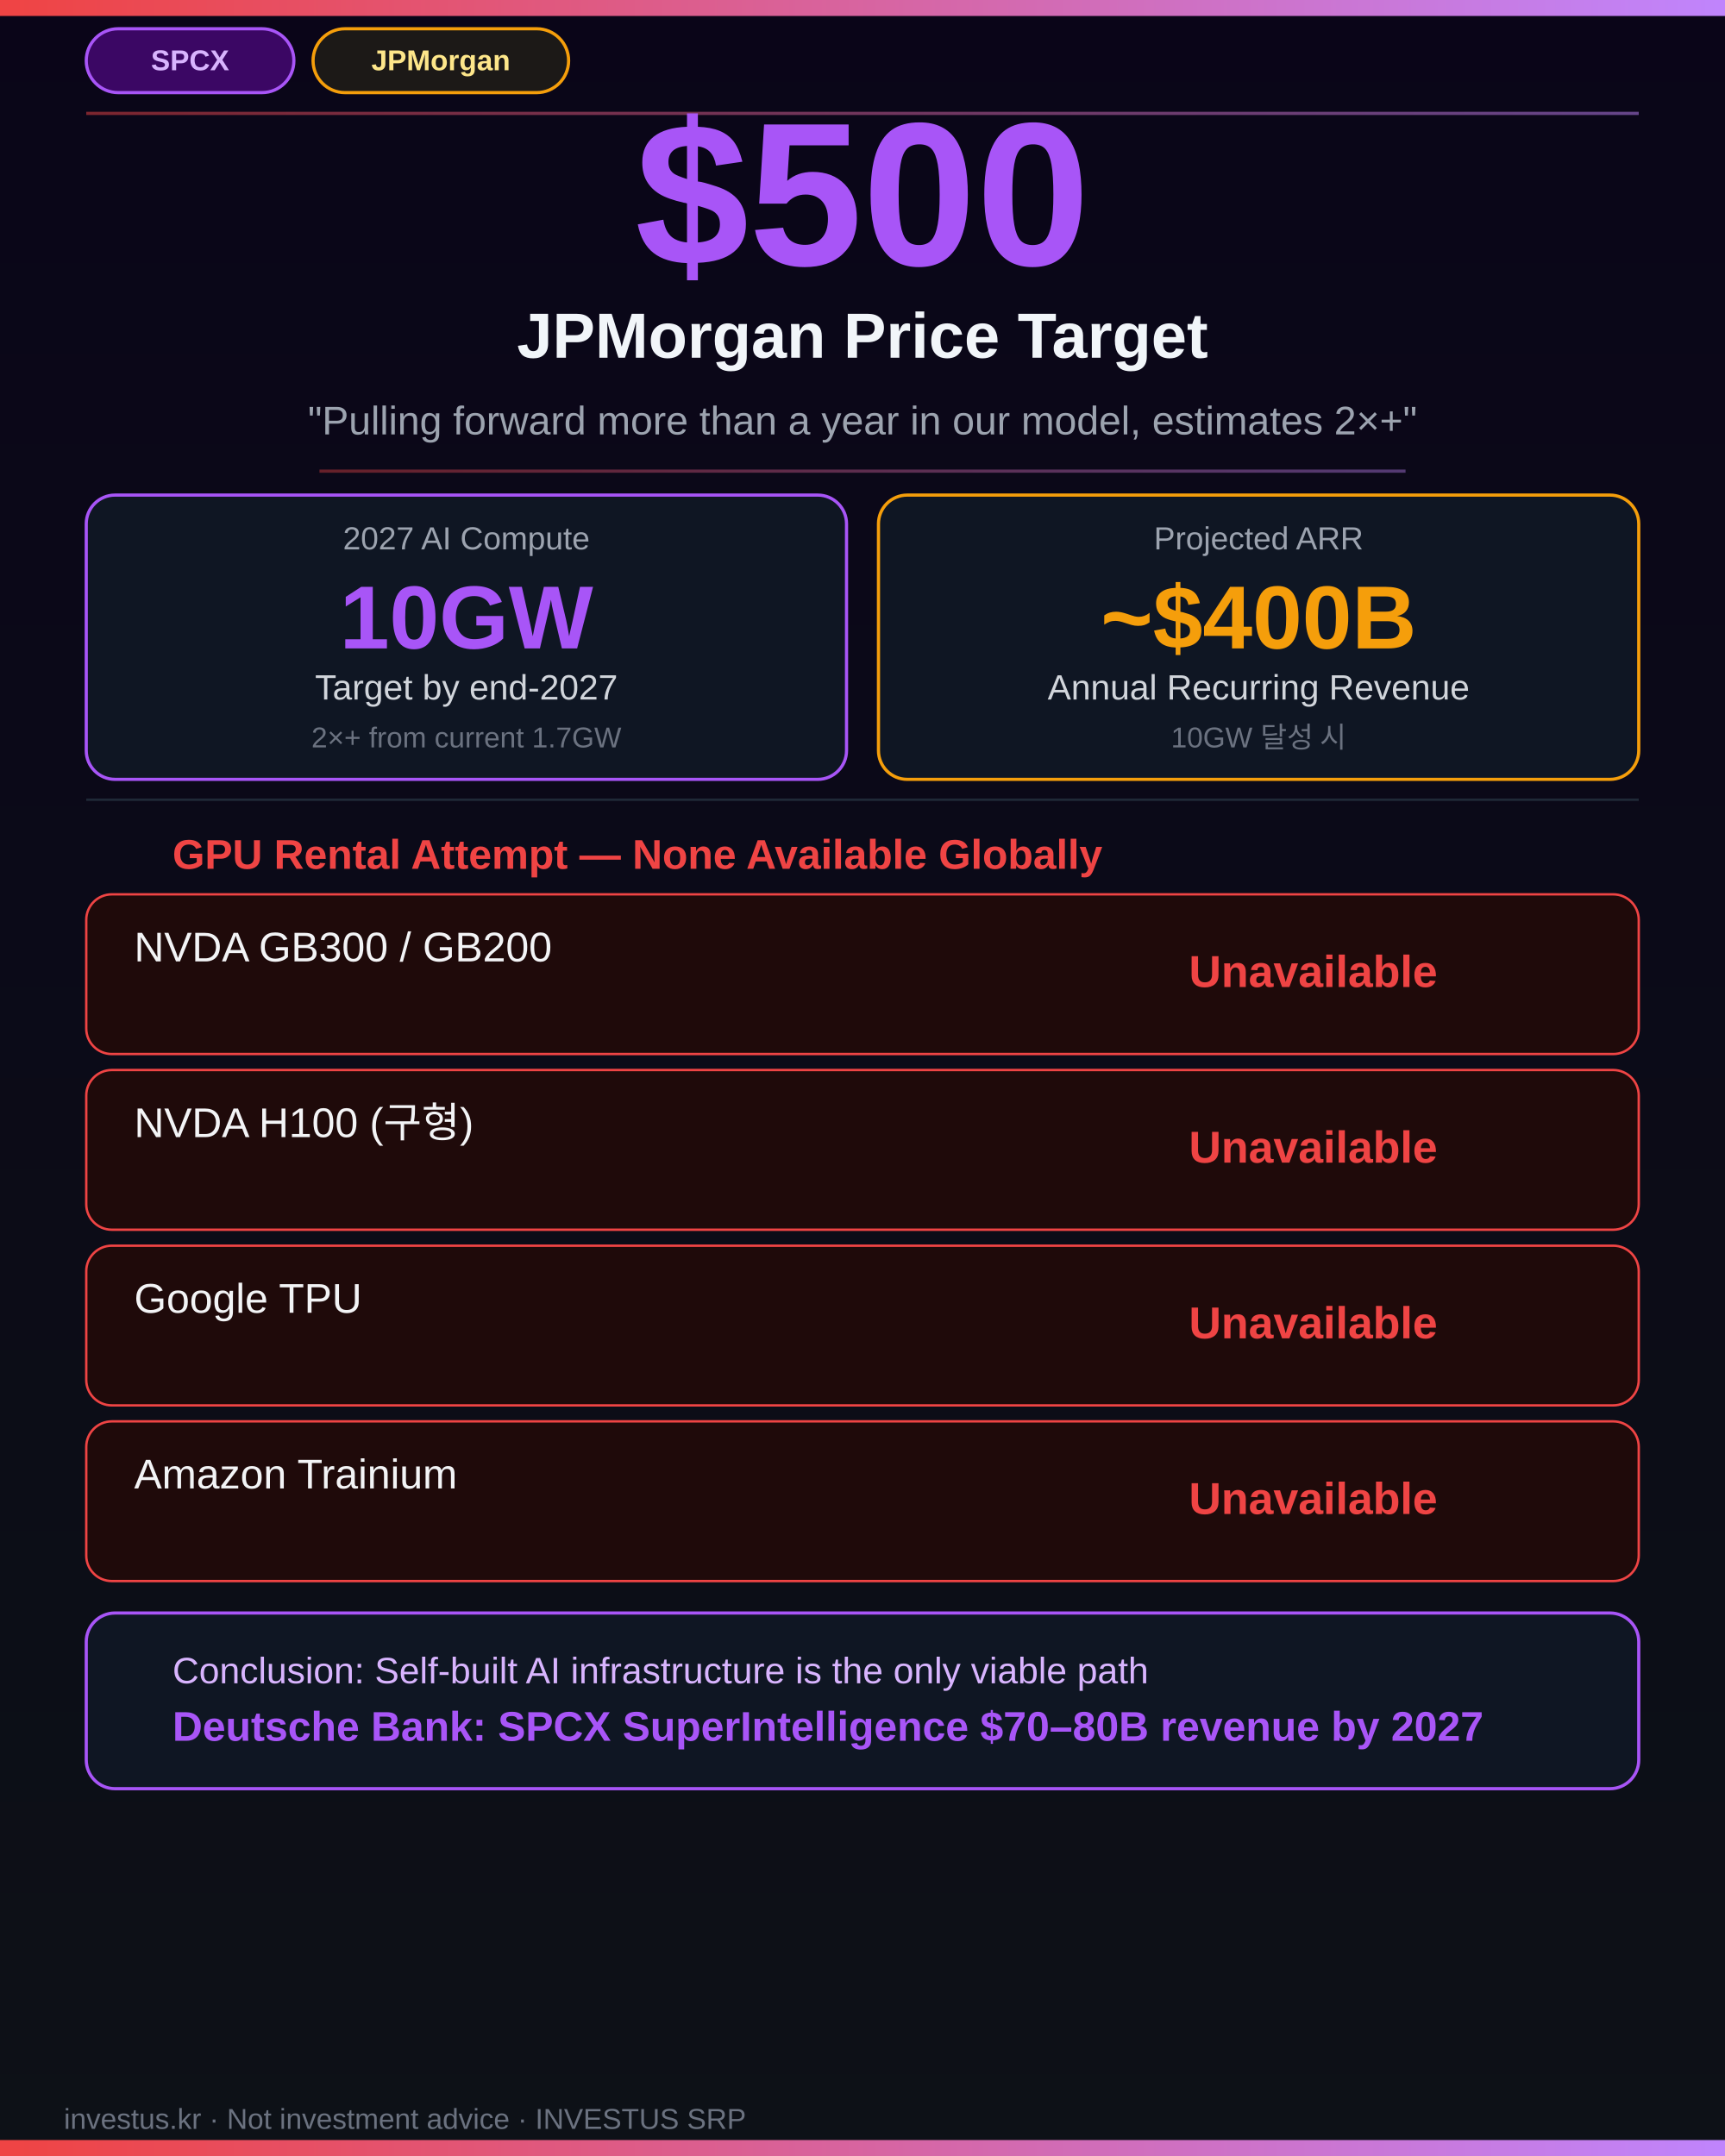
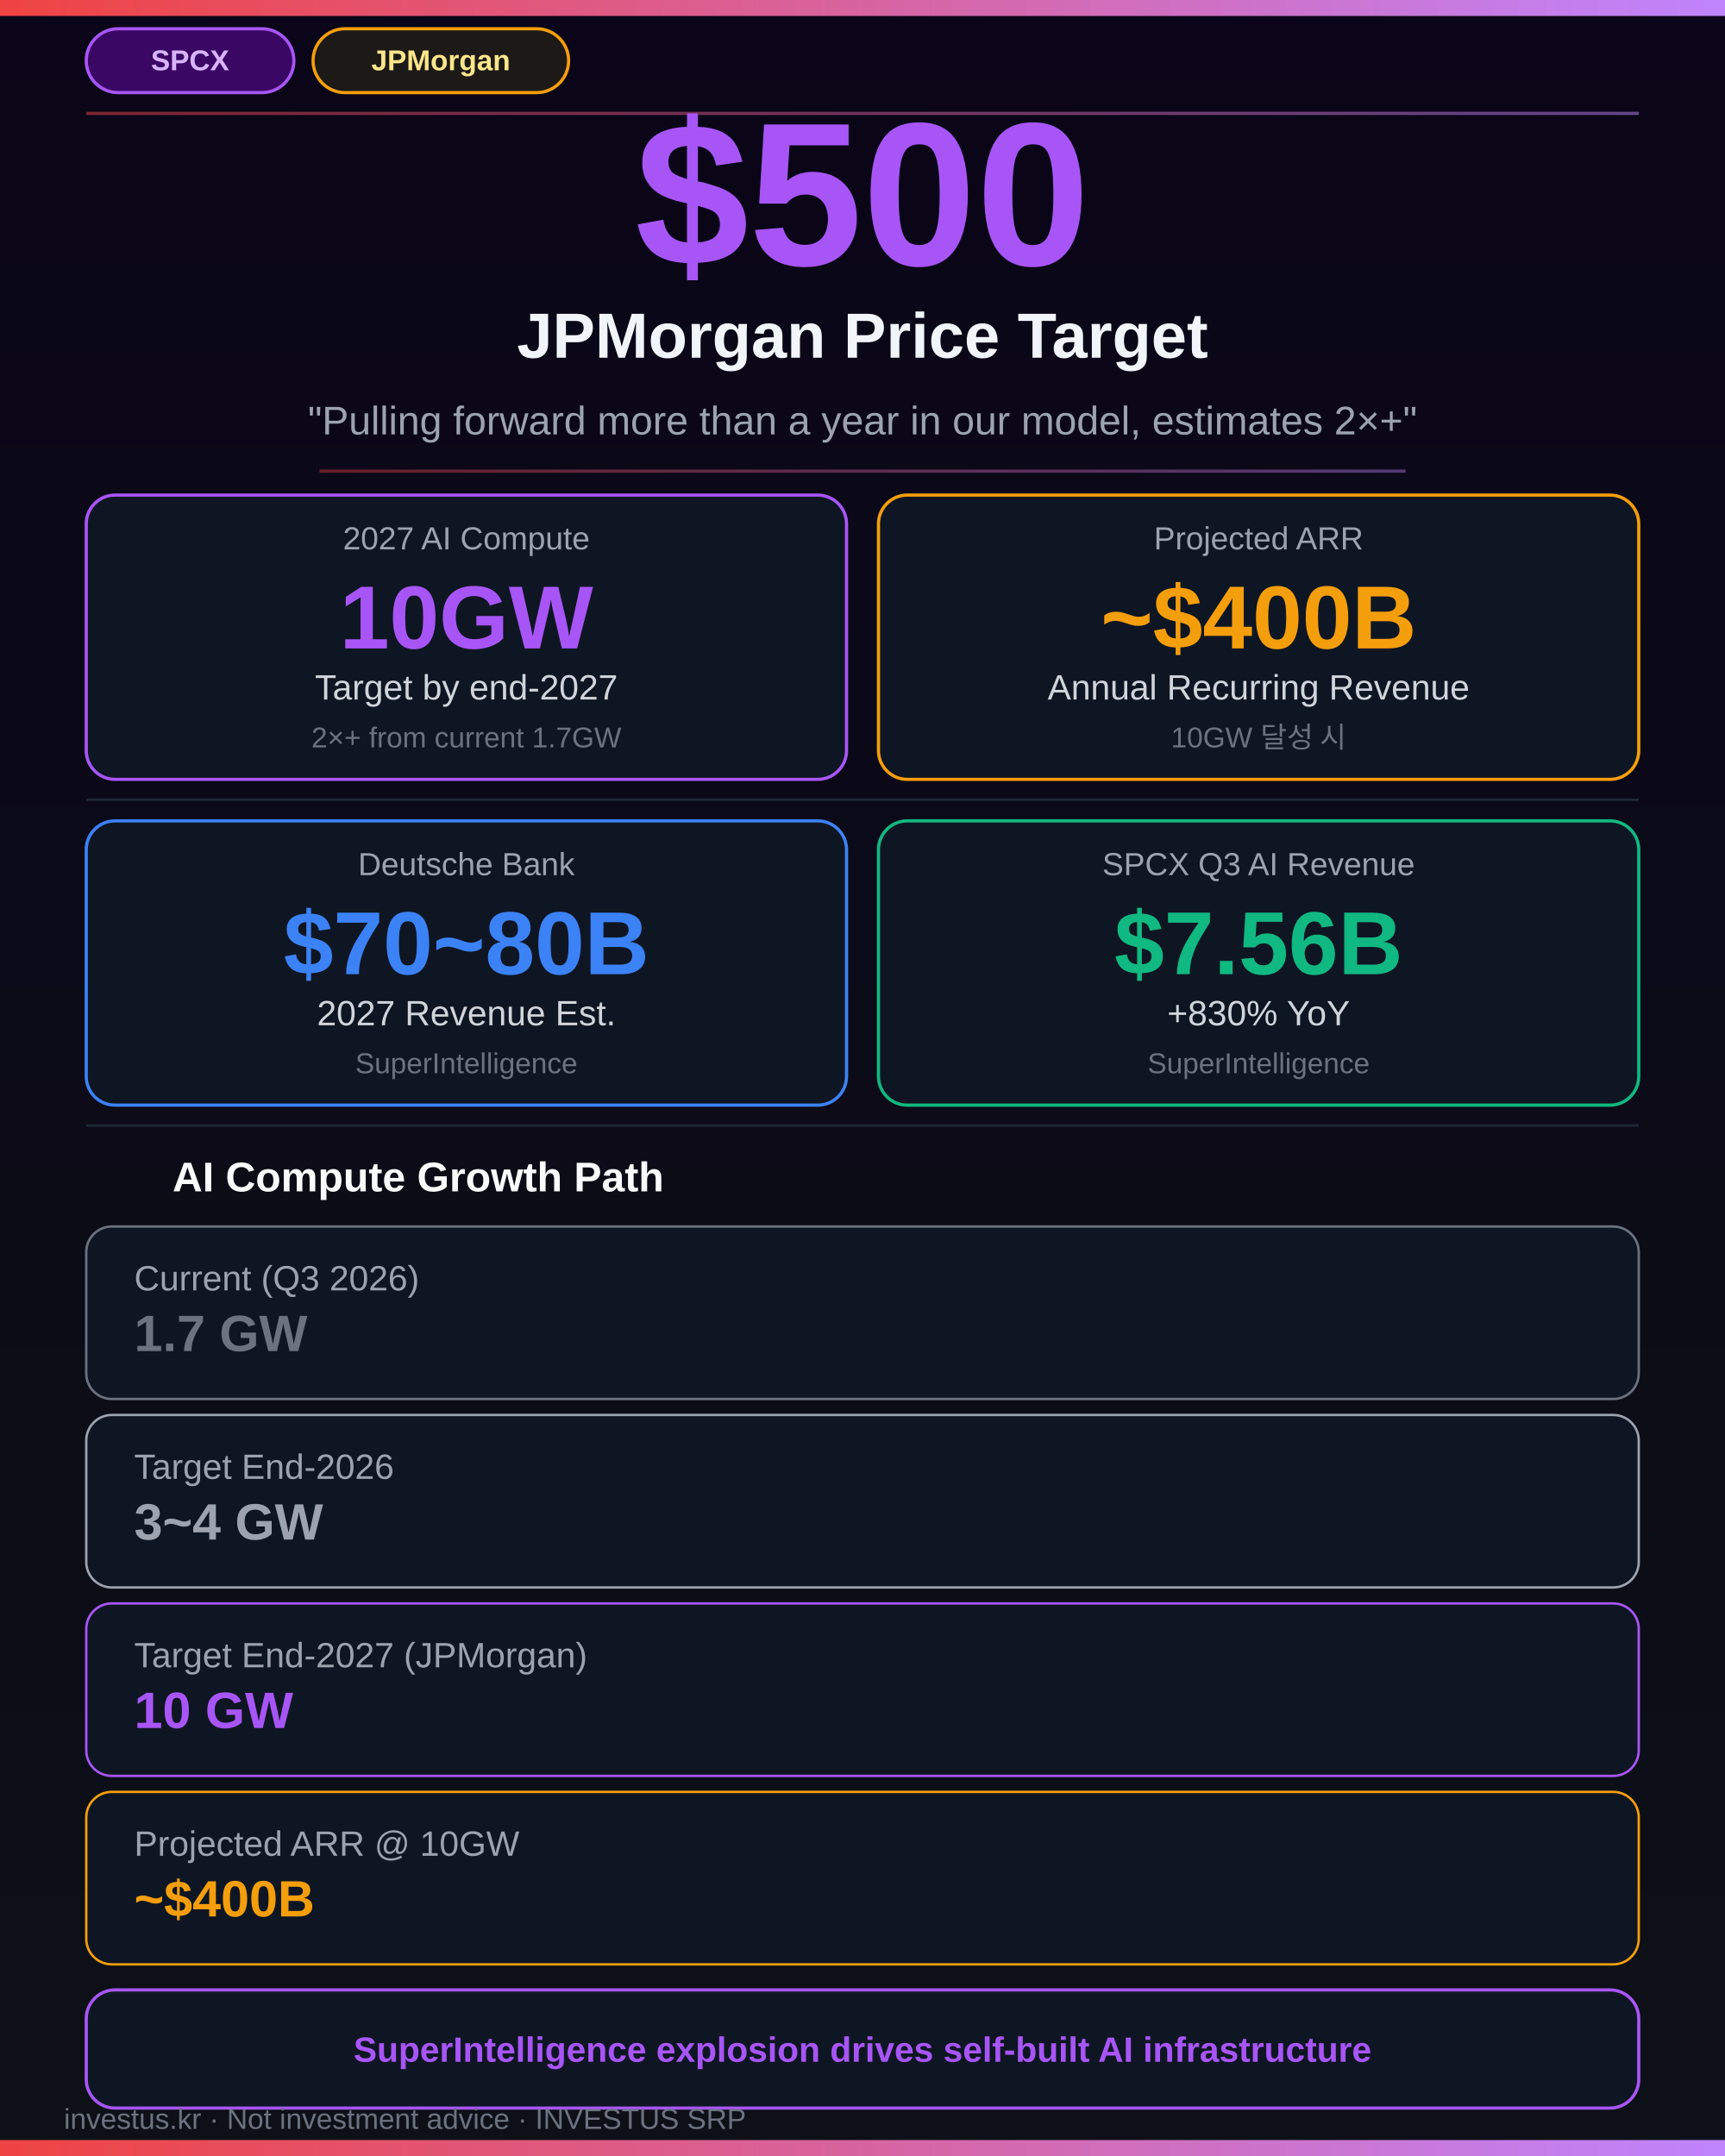
<svg xmlns="http://www.w3.org/2000/svg" width="1080" height="1350" viewBox="0 0 1080 1350">
  <defs>
    <linearGradient id="bgG" x1="0" y1="0" x2="0" y2="1" gradientUnits="objectBoundingBox">
      <stop offset="0%" stop-color="#0A0518" />
      <stop offset="100%" stop-color="#0D1117" />
    </linearGradient>
    <linearGradient id="accentG" x1="0" y1="0" x2="1" y2="0" gradientUnits="objectBoundingBox">
      <stop offset="0%" stop-color="#EF4444" />
      <stop offset="100%" stop-color="#C084FC" />
    </linearGradient>
  </defs>
  <rect width="1080" height="1350" fill="url(#bgG)" />
  <rect x="0" y="0" width="1080" height="10" fill="url(#accentG)" />
  <rect x="54" y="18" width="130" height="40" rx="20" fill="#3B0764" />
  <rect x="54" y="18" width="130" height="40" rx="20" fill="none" stroke="#A855F7" stroke-width="2" />
  <text x="119" y="44" text-anchor="middle" font-family="Arial Black,Arial,sans-serif" font-size="18" font-weight="900" fill="#D8B4FE">SPCX</text>
  <rect x="196" y="18" width="160" height="40" rx="20" fill="#1C1917" />
  <rect x="196" y="18" width="160" height="40" rx="20" fill="none" stroke="#F59E0B" stroke-width="2" />
  <text x="276" y="44" text-anchor="middle" font-family="Arial Black,Arial,sans-serif" font-size="18" font-weight="900" fill="#FDE68A">JPMorgan</text>
  <rect x="54" y="70" width="972" height="2" fill="url(#accentG)" opacity="0.5" />
  <text x="540" y="166" text-anchor="middle" font-family="Arial Black,Arial,sans-serif" font-size="128" font-weight="900" fill="#A855F7">$500</text>
  <text x="540" y="224" text-anchor="middle" font-family="Arial Black,Arial,sans-serif" font-size="40" font-weight="900" fill="#F1F5F9">JPMorgan Price Target</text>
  <text x="540" y="272" text-anchor="middle" font-family="Arial,sans-serif" font-size="25" fill="#9CA3AF">"Pulling forward more than a year in our model, estimates 2×+"</text>
  <rect x="200" y="294" width="680" height="2" fill="url(#accentG)" opacity="0.4" />
  <rect x="54" y="310" width="476" height="178" rx="18" fill="#0F1623" stroke="#A855F7" stroke-width="2" />
  <text x="292" y="344" text-anchor="middle" font-family="Arial,sans-serif" font-size="20" fill="#9CA3AF">2027 AI Compute</text>
  <text x="292" y="406" text-anchor="middle" font-family="Arial Black,Arial,sans-serif" font-size="56" font-weight="900" fill="#A855F7">10GW</text>
  <text x="292" y="438" text-anchor="middle" font-family="Arial,sans-serif" font-size="22" fill="#D1D5DB">Target by end-2027</text>
  <text x="292" y="468" text-anchor="middle" font-family="Arial,sans-serif" font-size="18" fill="#6B7280">2×+ from current 1.7GW</text>
  <rect x="550" y="310" width="476" height="178" rx="18" fill="#0F1623" stroke="#F59E0B" stroke-width="2" />
  <text x="788" y="344" text-anchor="middle" font-family="Arial,sans-serif" font-size="20" fill="#9CA3AF">Projected ARR</text>
  <text x="788" y="406" text-anchor="middle" font-family="Arial Black,Arial,sans-serif" font-size="56" font-weight="900" fill="#F59E0B">~$400B</text>
  <text x="788" y="438" text-anchor="middle" font-family="Arial,sans-serif" font-size="22" fill="#D1D5DB">Annual Recurring Revenue</text>
  <text x="788" y="468" text-anchor="middle" font-family="Arial,sans-serif" font-size="18" fill="#6B7280">10GW 달성 시</text>
  <rect x="54" y="500" width="972" height="1.5" fill="#1F2937" />
-   <text x="108" y="544" font-family="Arial Black,Arial,sans-serif" font-size="26" font-weight="900" fill="#EF4444">GPU Rental Attempt — None Available Globally</text>
-   <rect x="54" y="560" width="972" height="100" rx="16" fill="#1F0A0A" stroke="#EF4444" stroke-width="1.5" />
-   <text x="84" y="602" font-family="Arial,sans-serif" font-size="26" fill="#F3F4F6">NVDA GB300 / GB200</text>
-   <text x="900" y="618" text-anchor="end" font-family="Arial Black,Arial,sans-serif" font-size="28" font-weight="900" fill="#EF4444">Unavailable</text>
-   <rect x="54" y="670" width="972" height="100" rx="16" fill="#1F0A0A" stroke="#EF4444" stroke-width="1.5" />
-   <text x="84" y="712" font-family="Arial,sans-serif" font-size="26" fill="#F3F4F6">NVDA H100 (구형)</text>
-   <text x="900" y="728" text-anchor="end" font-family="Arial Black,Arial,sans-serif" font-size="28" font-weight="900" fill="#EF4444">Unavailable</text>
-   <rect x="54" y="780" width="972" height="100" rx="16" fill="#1F0A0A" stroke="#EF4444" stroke-width="1.5" />
-   <text x="84" y="822" font-family="Arial,sans-serif" font-size="26" fill="#F3F4F6">Google TPU</text>
-   <text x="900" y="838" text-anchor="end" font-family="Arial Black,Arial,sans-serif" font-size="28" font-weight="900" fill="#EF4444">Unavailable</text>
-   <rect x="54" y="890" width="972" height="100" rx="16" fill="#1F0A0A" stroke="#EF4444" stroke-width="1.5" />
-   <text x="84" y="932" font-family="Arial,sans-serif" font-size="26" fill="#F3F4F6">Amazon Trainium</text>
-   <text x="900" y="948" text-anchor="end" font-family="Arial Black,Arial,sans-serif" font-size="28" font-weight="900" fill="#EF4444">Unavailable</text>
-   <rect x="54" y="1010" width="972" height="110" rx="18" fill="#0F1623" stroke="#A855F7" stroke-width="2" />
-   <text x="108" y="1054" font-family="Arial,sans-serif" font-size="23" fill="#D8B4FE">Conclusion: Self-built AI infrastructure is the only viable path</text>
-   <text x="108" y="1090" font-family="Arial Black,Arial,sans-serif" font-size="26" font-weight="900" fill="#A855F7">Deutsche Bank: SPCX SuperIntelligence $70–80B revenue by 2027</text>
+   <rect x="54" y="514" width="476" height="178" rx="18" fill="#0F1623" stroke="#3B82F6" stroke-width="2" />
+   <text x="292" y="548" text-anchor="middle" font-family="Arial,sans-serif" font-size="20" fill="#9CA3AF">Deutsche Bank</text>
+   <text x="292" y="610" text-anchor="middle" font-family="Arial Black,Arial,sans-serif" font-size="56" font-weight="900" fill="#3B82F6">$70~80B</text>
+   <text x="292" y="642" text-anchor="middle" font-family="Arial,sans-serif" font-size="22" fill="#D1D5DB">2027 Revenue Est.</text>
+   <text x="292" y="672" text-anchor="middle" font-family="Arial,sans-serif" font-size="18" fill="#6B7280">SuperIntelligence</text>
+   <rect x="550" y="514" width="476" height="178" rx="18" fill="#0F1623" stroke="#10B981" stroke-width="2" />
+   <text x="788" y="548" text-anchor="middle" font-family="Arial,sans-serif" font-size="20" fill="#9CA3AF">SPCX Q3 AI Revenue</text>
+   <text x="788" y="610" text-anchor="middle" font-family="Arial Black,Arial,sans-serif" font-size="56" font-weight="900" fill="#10B981">$7.56B</text>
+   <text x="788" y="642" text-anchor="middle" font-family="Arial,sans-serif" font-size="22" fill="#D1D5DB">+830% YoY</text>
+   <text x="788" y="672" text-anchor="middle" font-family="Arial,sans-serif" font-size="18" fill="#6B7280">SuperIntelligence</text>
+   <rect x="54" y="704" width="972" height="1.5" fill="#1F2937" />
+   <text x="108" y="746" font-family="Arial Black,Arial,sans-serif" font-size="26" font-weight="900" fill="#F9FAFB">AI Compute Growth Path</text>
+   <rect x="54" y="768" width="972" height="108" rx="16" fill="#0F1623" stroke="#6B7280" stroke-width="1.5" />
+   <text x="84" y="808" font-family="Arial,sans-serif" font-size="22" fill="#9CA3AF">Current (Q3 2026)</text>
+   <text x="84" y="846" font-family="Arial Black,Arial,sans-serif" font-size="32" font-weight="900" fill="#6B7280">1.7 GW</text>
+   <rect x="54" y="886" width="972" height="108" rx="16" fill="#0F1623" stroke="#9CA3AF" stroke-width="1.5" />
+   <text x="84" y="926" font-family="Arial,sans-serif" font-size="22" fill="#9CA3AF">Target End-2026</text>
+   <text x="84" y="964" font-family="Arial Black,Arial,sans-serif" font-size="32" font-weight="900" fill="#9CA3AF">3~4 GW</text>
+   <rect x="54" y="1004" width="972" height="108" rx="16" fill="#0F1623" stroke="#A855F7" stroke-width="1.5" />
+   <text x="84" y="1044" font-family="Arial,sans-serif" font-size="22" fill="#9CA3AF">Target End-2027 (JPMorgan)</text>
+   <text x="84" y="1082" font-family="Arial Black,Arial,sans-serif" font-size="32" font-weight="900" fill="#A855F7">10 GW</text>
+   <rect x="54" y="1122" width="972" height="108" rx="16" fill="#0F1623" stroke="#F59E0B" stroke-width="1.5" />
+   <text x="84" y="1162" font-family="Arial,sans-serif" font-size="22" fill="#9CA3AF">Projected ARR @ 10GW</text>
+   <text x="84" y="1200" font-family="Arial Black,Arial,sans-serif" font-size="32" font-weight="900" fill="#F59E0B">~$400B</text>
+   <rect x="54" y="1246" width="972" height="74" rx="18" fill="#0F1623" stroke="#A855F7" stroke-width="2" />
+   <text x="540" y="1291" text-anchor="middle" font-family="Arial Black,Arial,sans-serif" font-size="22" font-weight="900" fill="#A855F7">SuperIntelligence explosion drives self-built AI infrastructure</text>
  <rect x="0" y="1340" width="1080" height="10" fill="url(#accentG)" />
  <text x="40" y="1333" font-family="Arial,sans-serif" font-size="18" fill="#6B7280">investus.kr · Not investment advice · INVESTUS SRP</text>
</svg>
